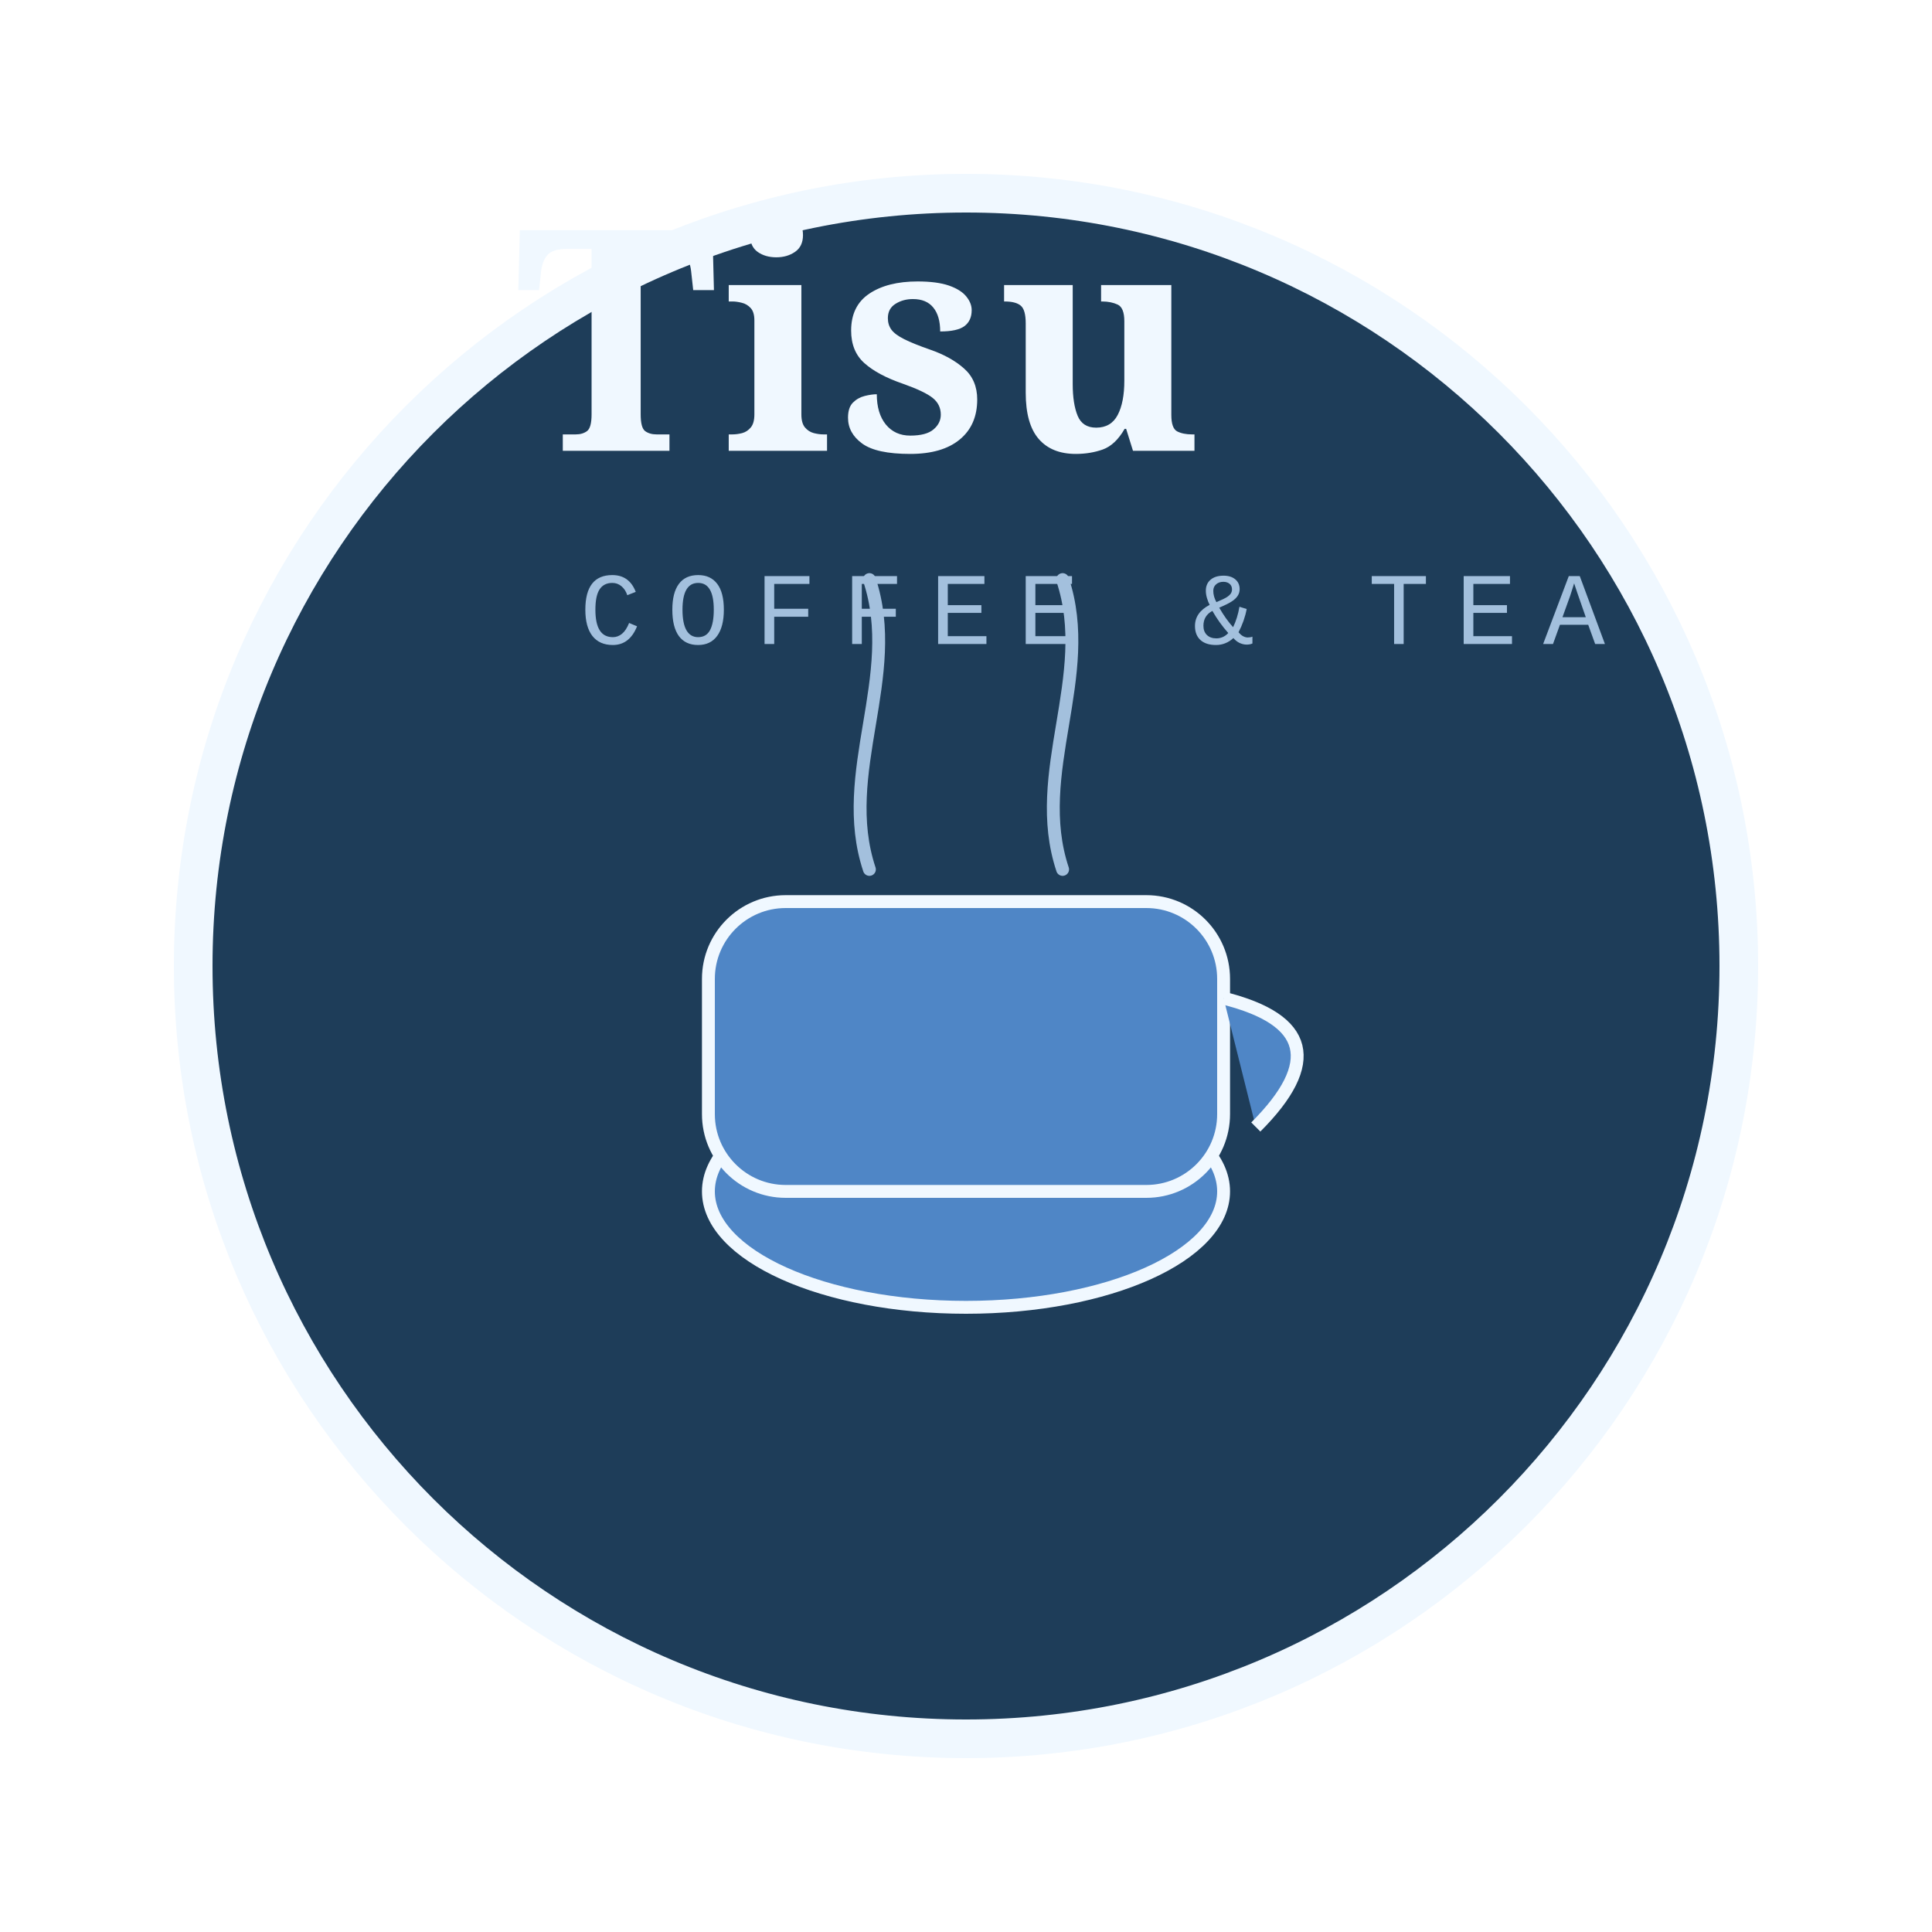
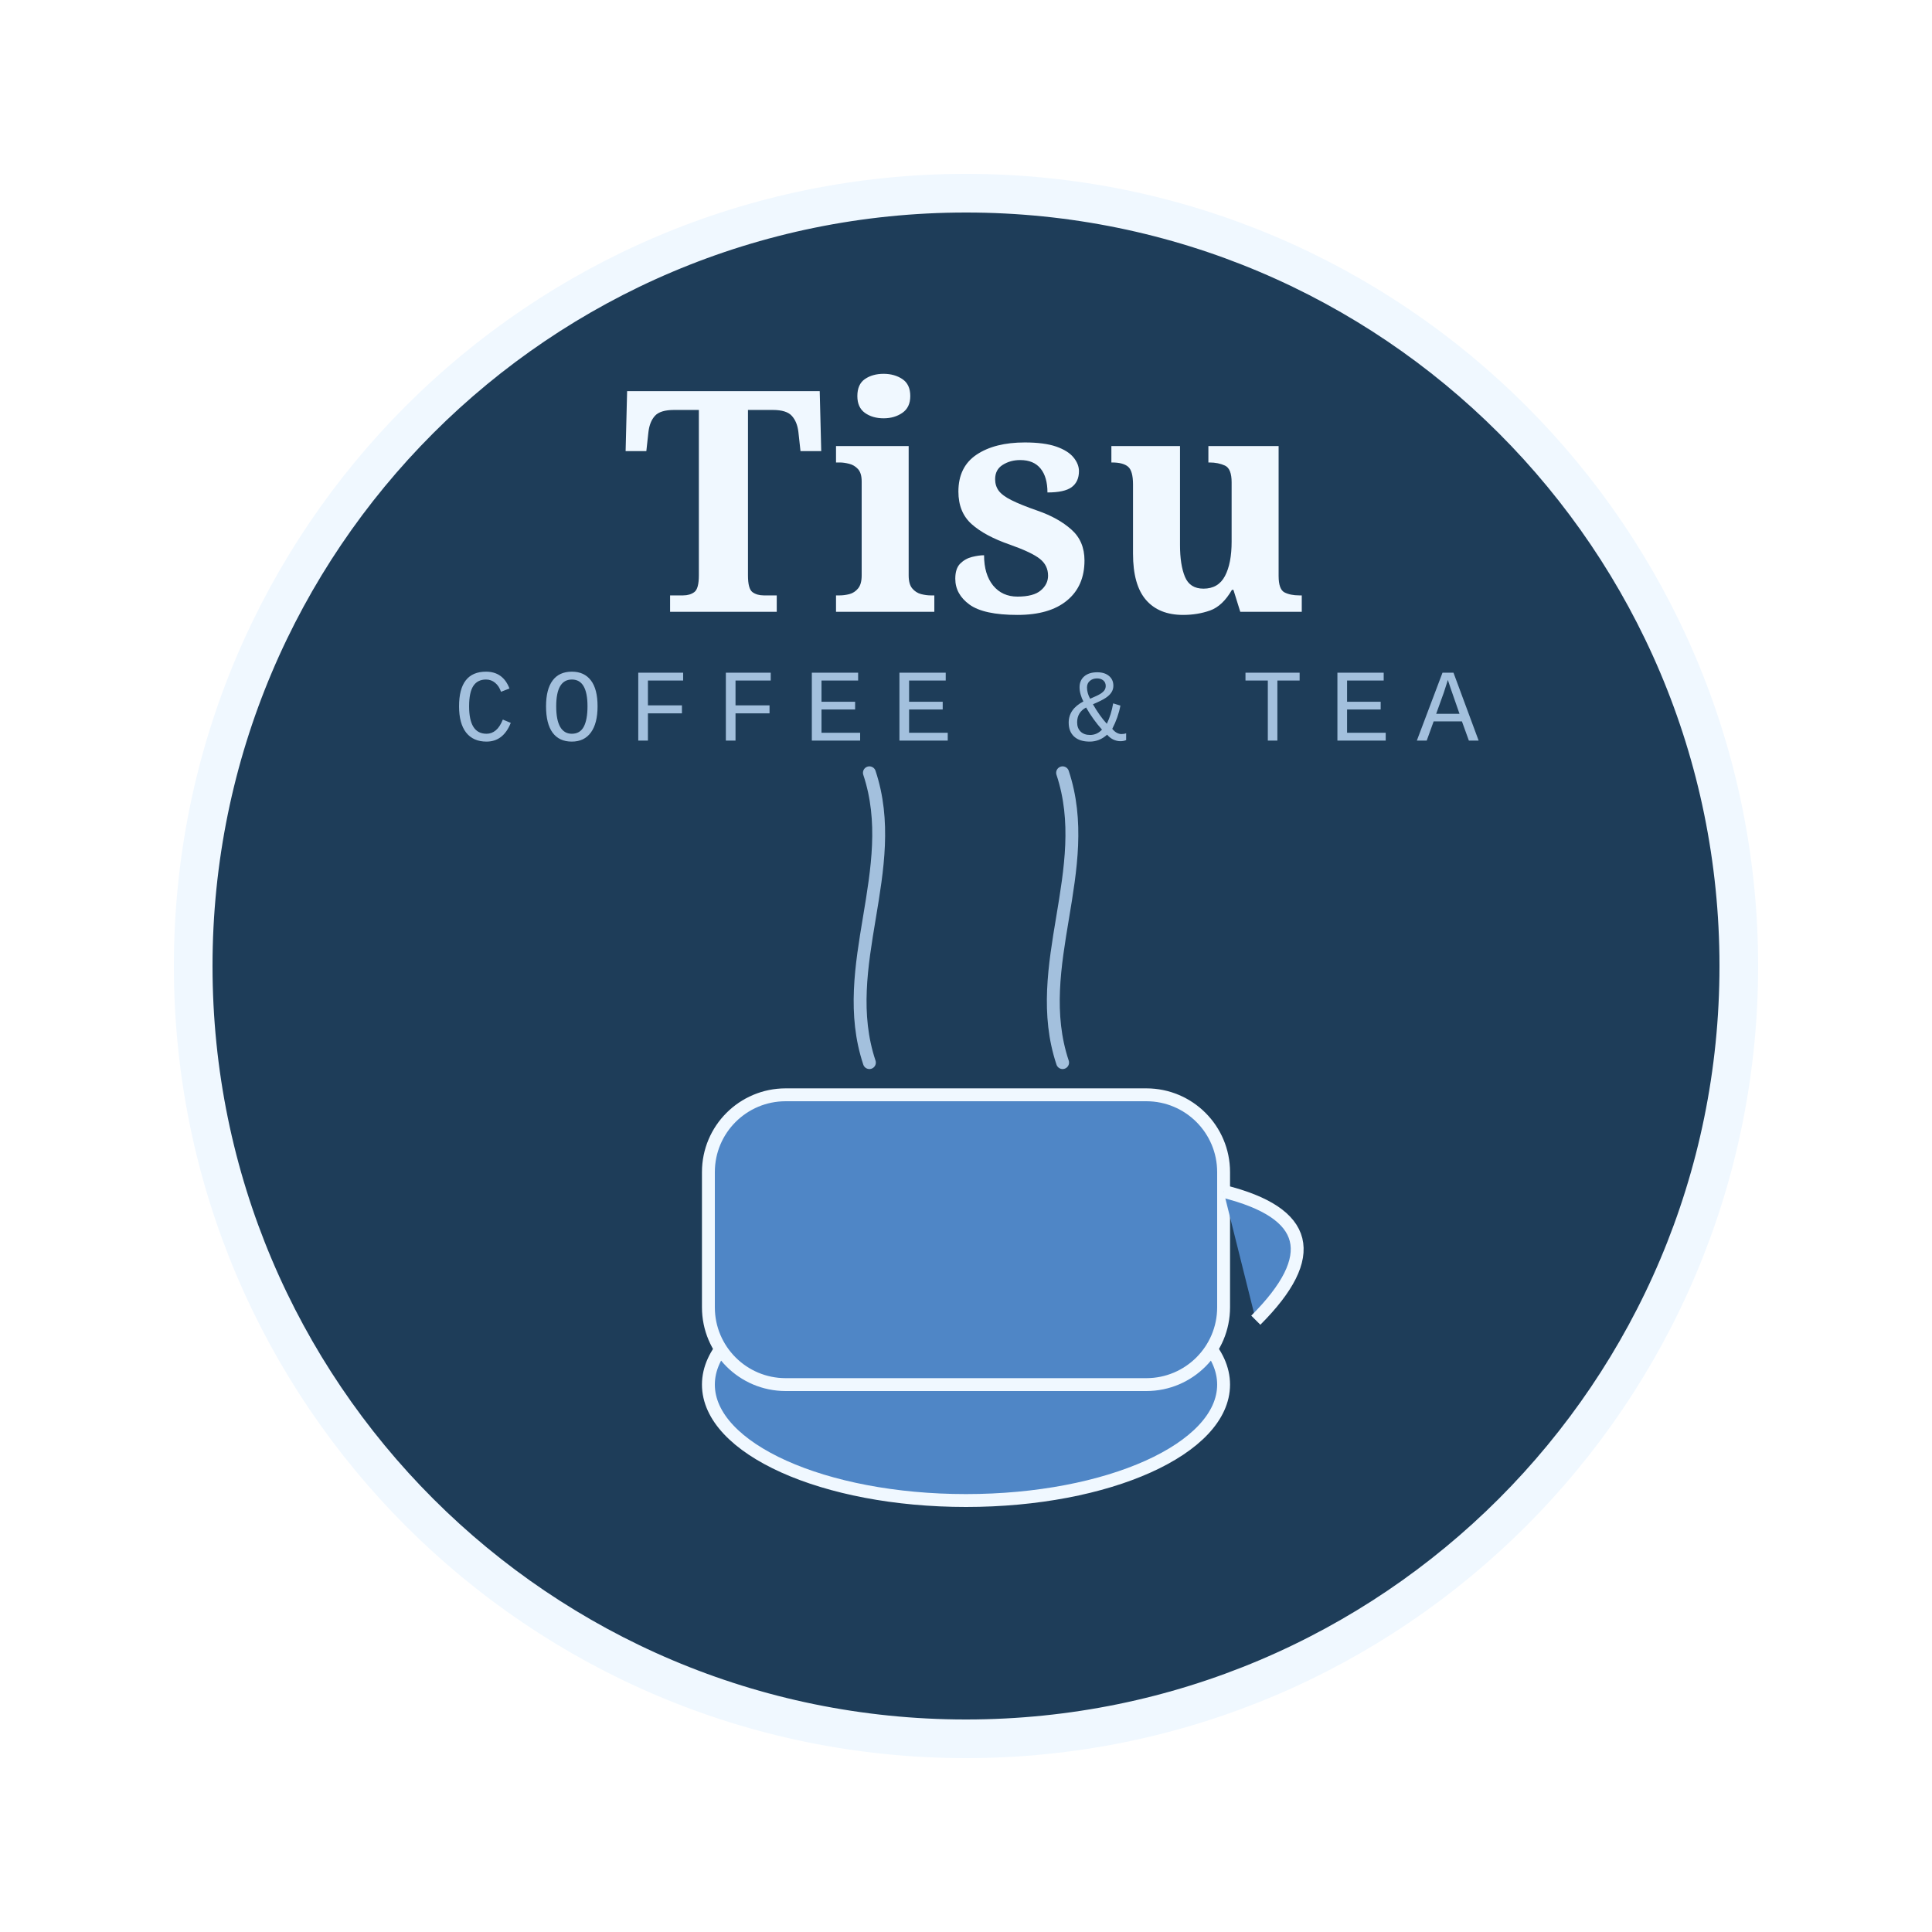
<svg xmlns="http://www.w3.org/2000/svg" width="300" height="300" viewBox="0 0 300 300">
  <style>
    .bg-circle { fill: #1E3D59; }
    .circle-border { fill: none; stroke: #F0F8FF; stroke-width: 6; }
    .cup { fill: #4F86C6; stroke: #F0F8FF; stroke-width: 2; }
    .steam { stroke: #A3C0DD; stroke-width: 2; fill: none; stroke-linecap: round; }
    .text-main {
      font-family: 'Georgia', serif;
      font-size: 48px;
      fill: #F0F8FF;
      font-weight: bold;
      letter-spacing: 1px;
+       text-anchor: middle;
    }
    .text-sub {
      font-family: 'Courier New', monospace;
      font-size: 16px;
      fill: #A3C0DD;
      letter-spacing: 4px;
+       text-anchor: middle;
    }
  </style>
  <circle class="bg-circle" cx="150" cy="150" r="120" />
  <circle class="circle-border" cx="150" cy="150" r="120" />
-   <ellipse class="cup" cx="150" cy="185" rx="40" ry="18" />
-   <rect class="cup" x="110" y="140" width="80" height="45" rx="12" ry="12" />
-   <path class="cup" d="M190 155 Q210 160 195 175" fill="none" stroke="#F0F8FF" stroke-width="3" />
-   <path class="steam" d="M135 135 C130 120, 140 105, 135 90" />
-   <path class="steam" d="M165 135 C160 120, 170 105, 165 90" />
-   <text class="text-main" x="80" y="70">Tisu</text>
-   <text class="text-sub" x="90" y="100">COFFEE &amp; TEA</text>
+   <g transform="translate(0, 30)">
+     <ellipse class="cup" cx="150" cy="185" rx="40" ry="18" />
+     <rect class="cup" x="110" y="140" width="80" height="45" rx="12" ry="12" />
+     <path class="cup" d="M190 155 Q210 160 195 175" fill="none" stroke="#F0F8FF" stroke-width="3" />
+     <path class="steam" d="M135 135 C130 120, 140 105, 135 90" />
+     <path class="steam" d="M165 135 C160 120, 170 105, 165 90" />
+     <text class="text-main" x="150" y="65">Tisu</text>
+     <text class="text-sub" x="150" y="85">COFFEE &amp; TEA</text>
+   </g>
</svg>
